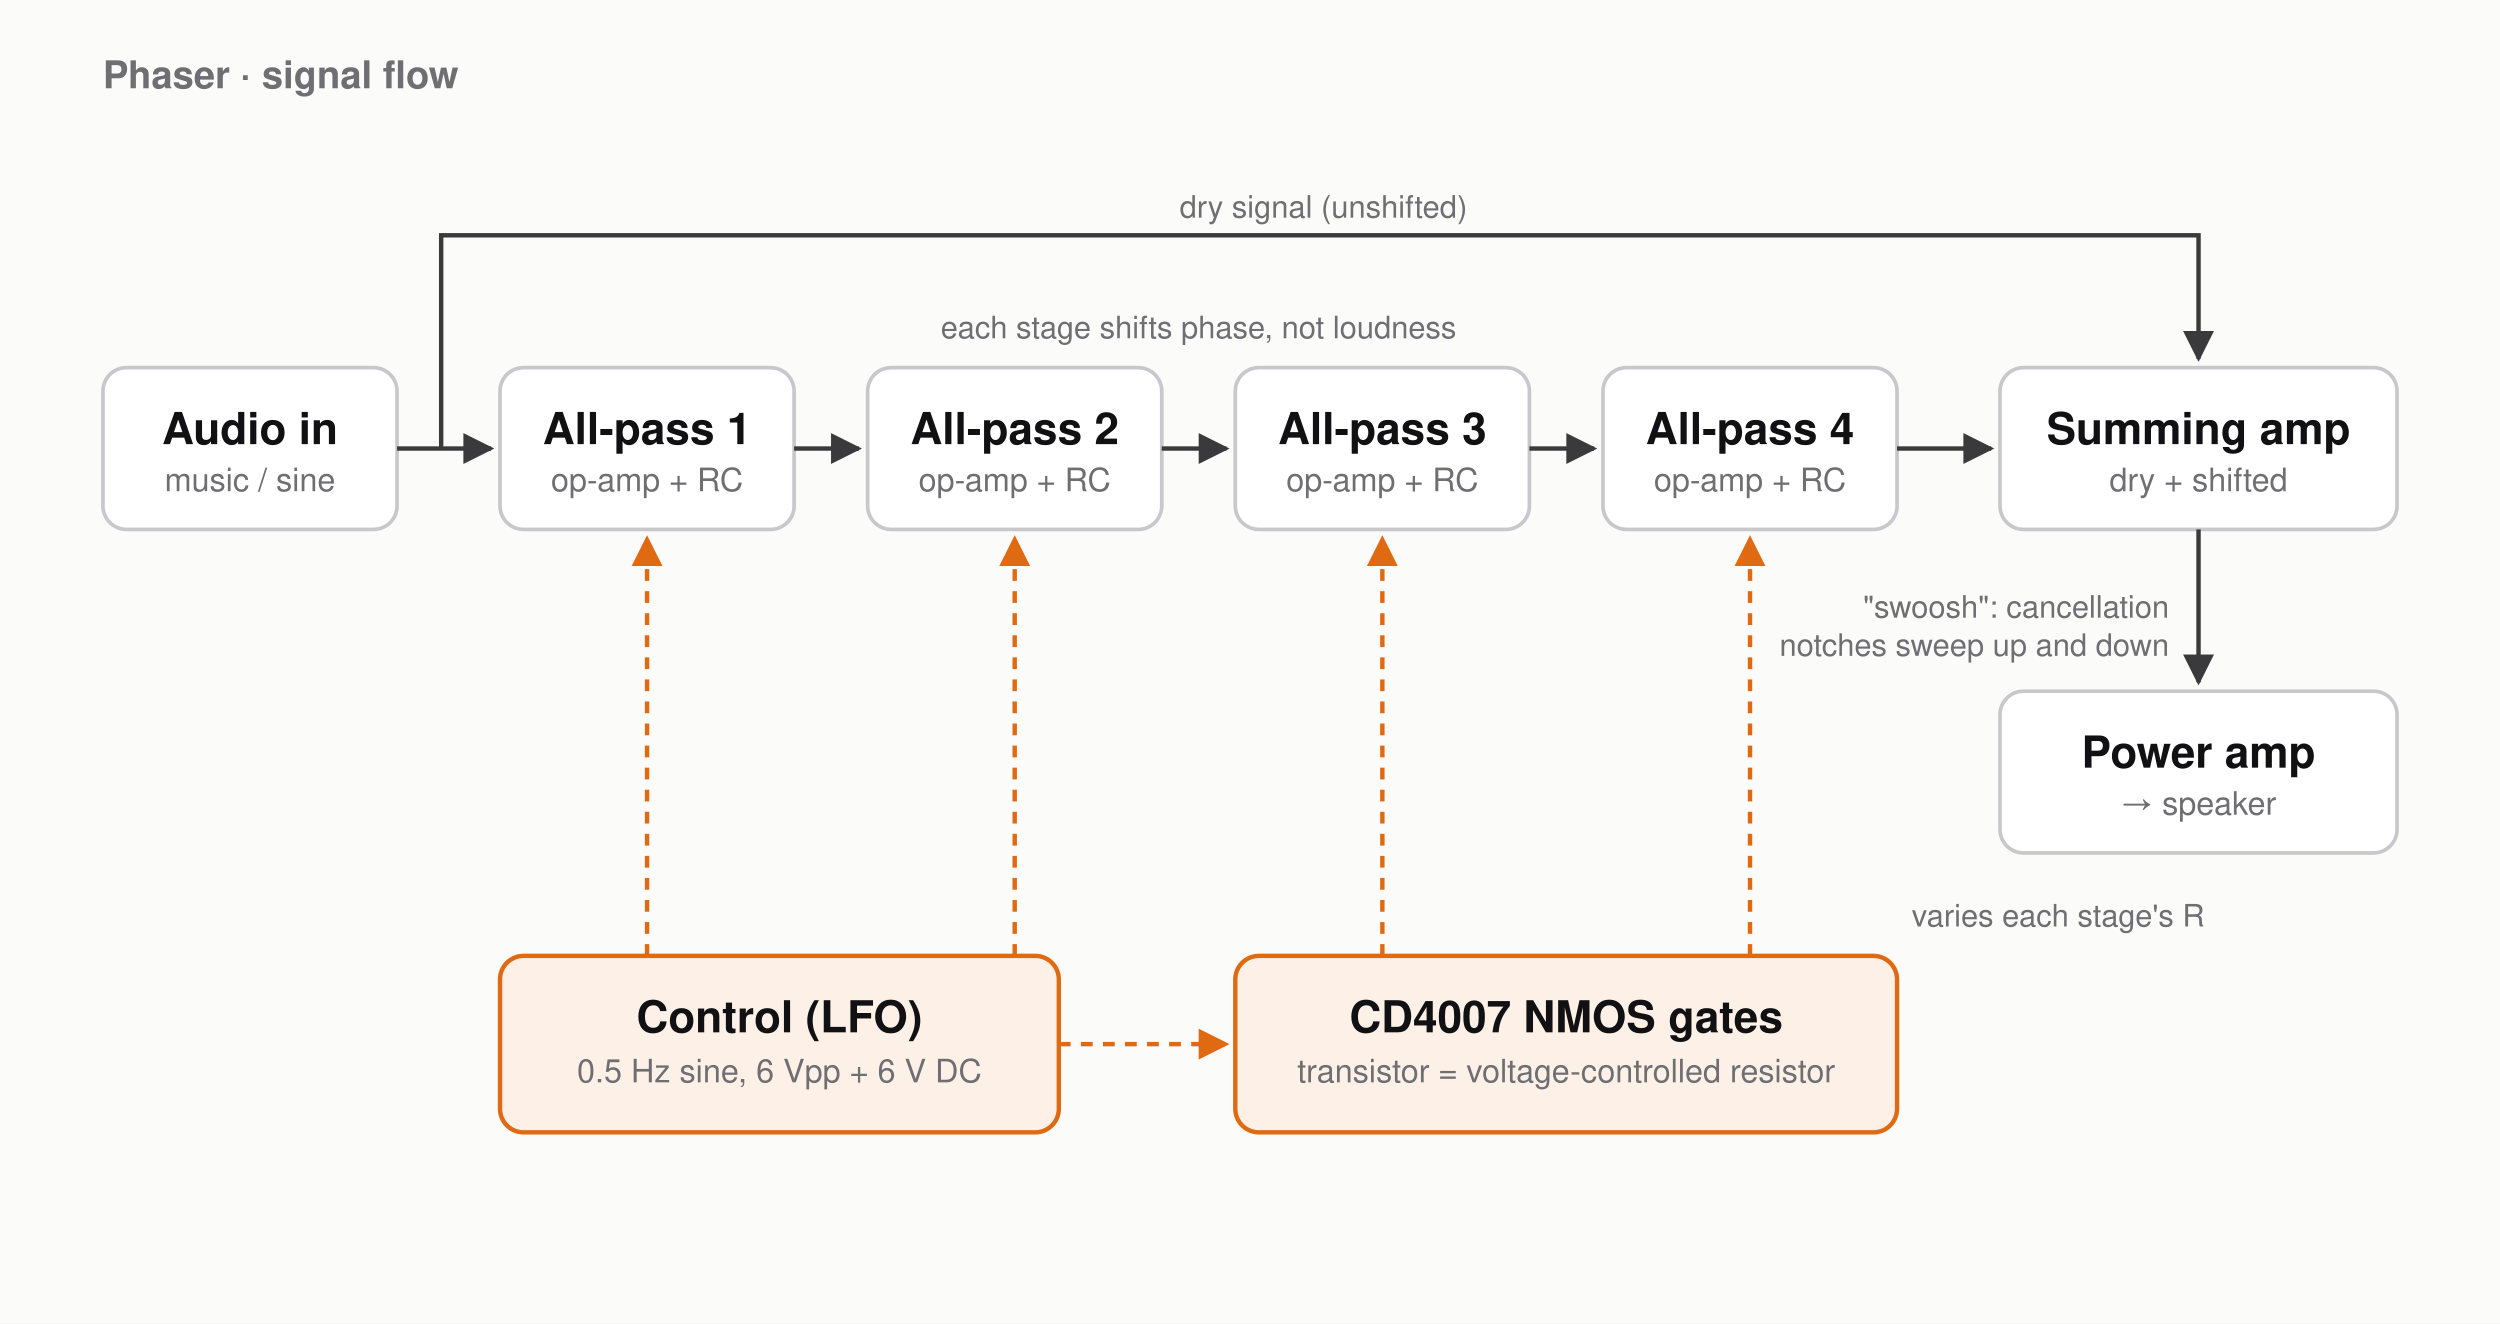
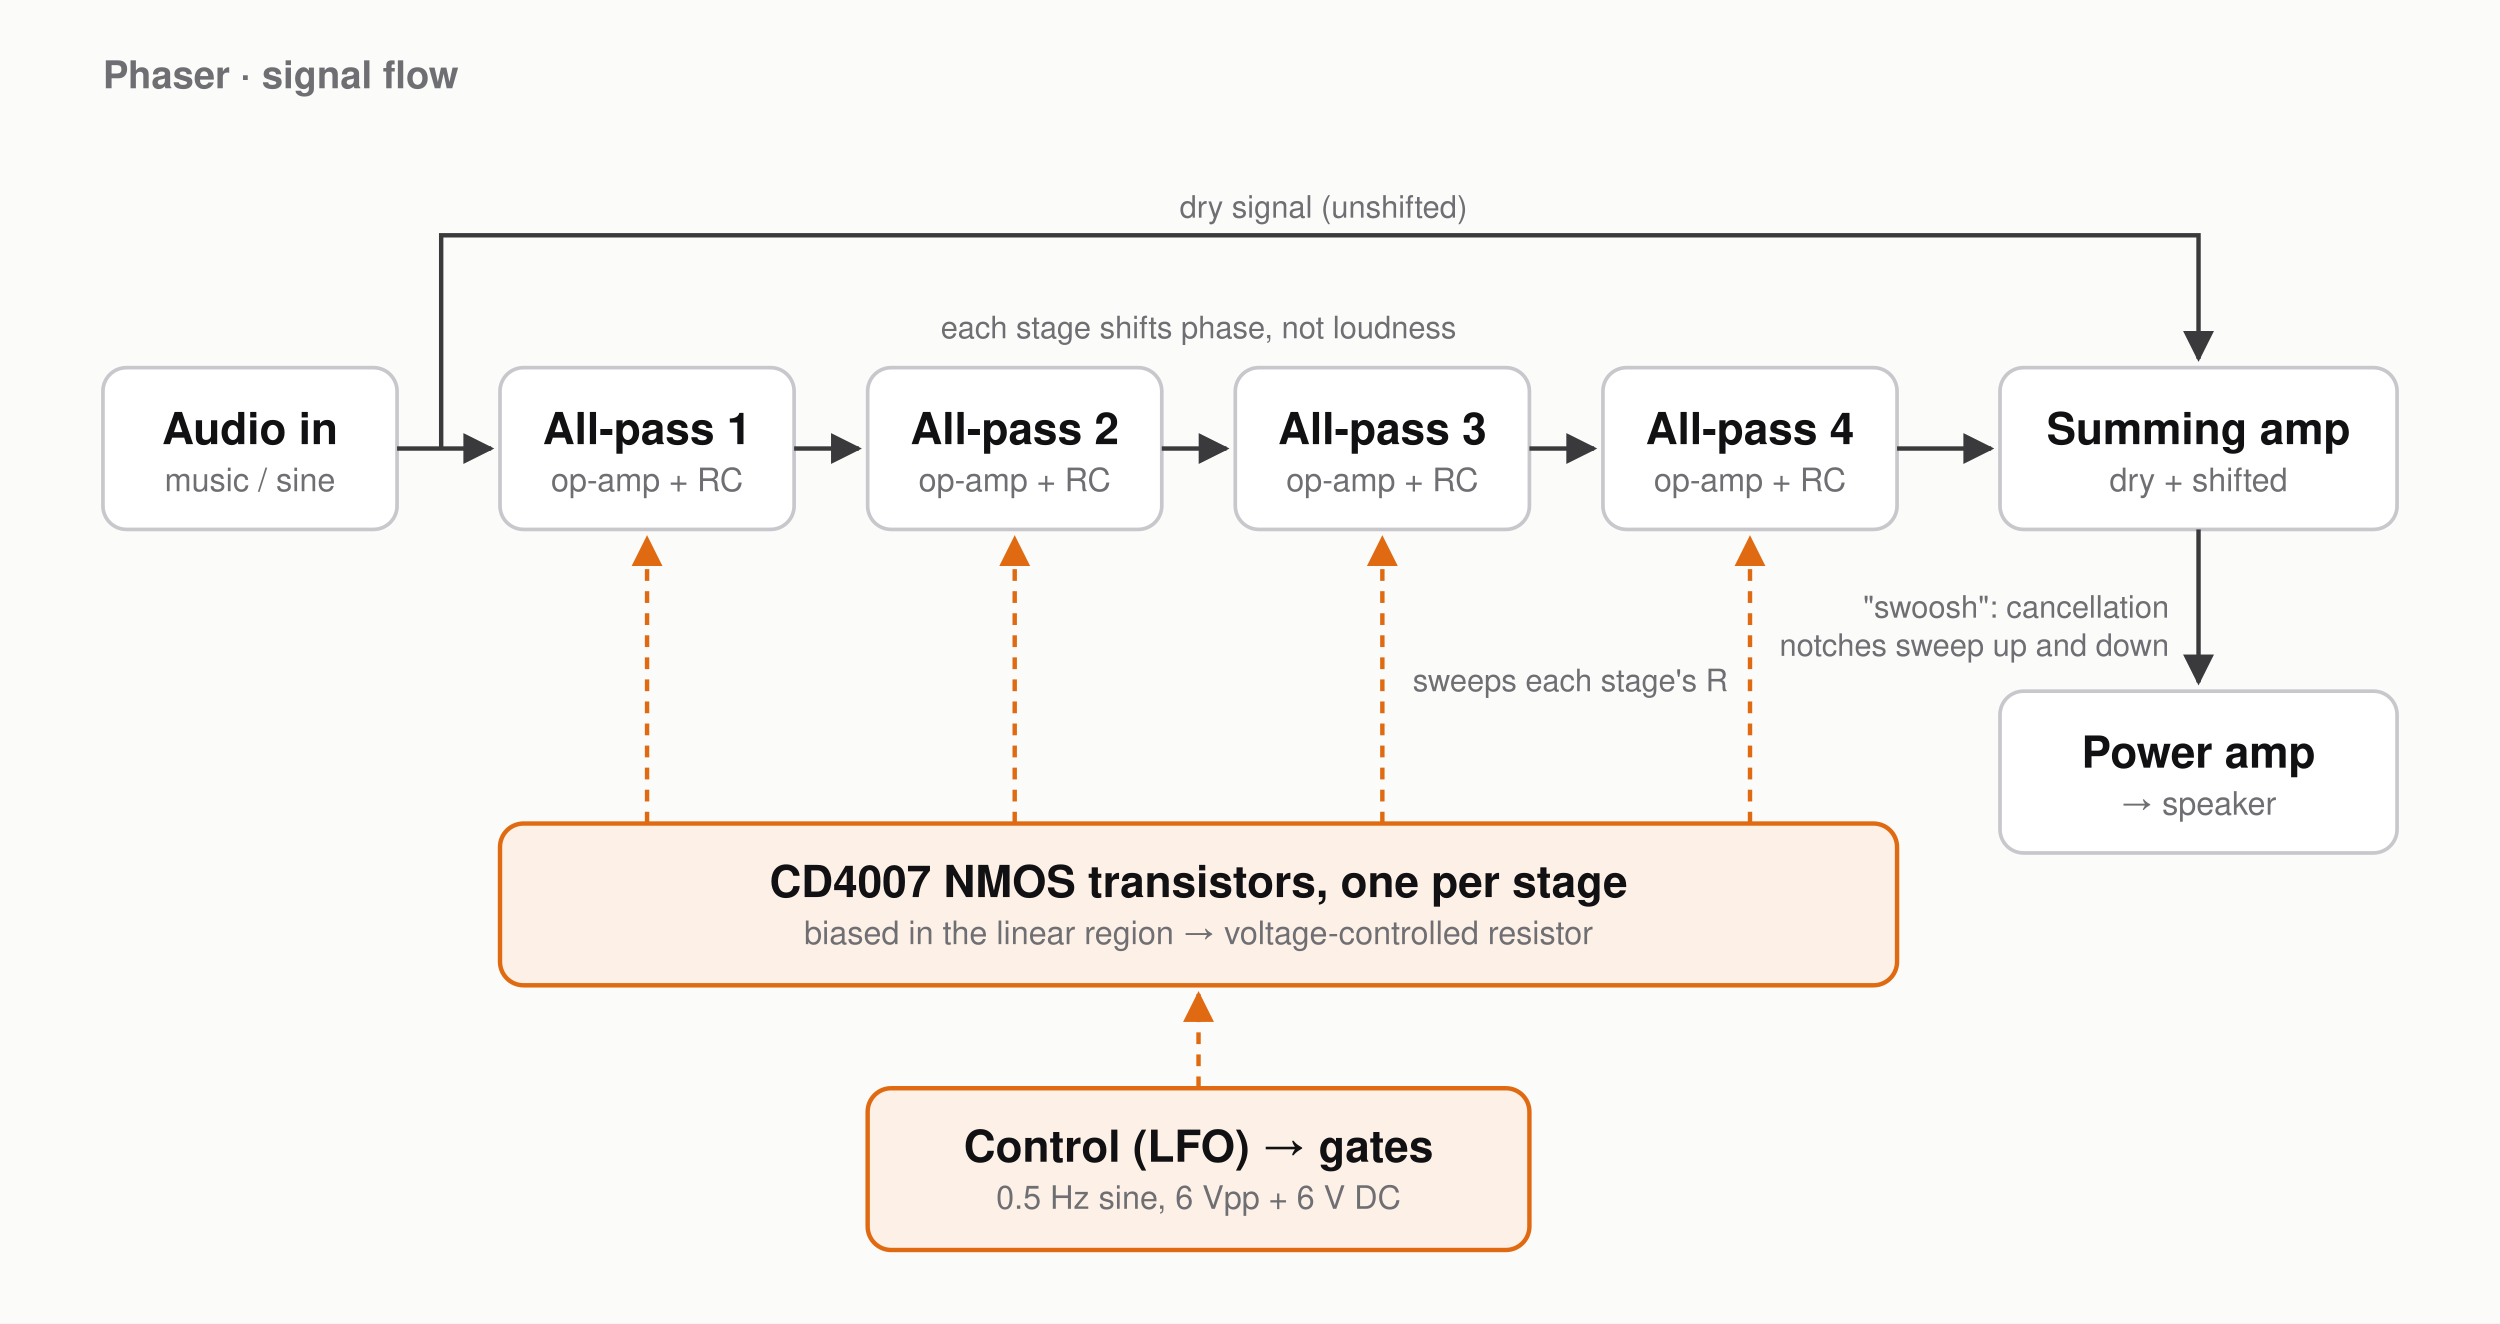
<svg xmlns="http://www.w3.org/2000/svg" viewBox="0 0 1700 900" font-family="-apple-system, system-ui, Helvetica, Arial, sans-serif">
  <defs>
    <marker id="a" viewBox="0 0 10 10" refX="9" refY="5" markerWidth="7" markerHeight="7" orient="auto-start-reverse">
      <path d="M0,0 L10,5 L0,10 z" fill="#3a3a3c" />
    </marker>
    <marker id="o" viewBox="0 0 10 10" refX="9" refY="5" markerWidth="7" markerHeight="7" orient="auto-start-reverse">
      <path d="M0,0 L10,5 L0,10 z" fill="#e06a12" />
    </marker>
    <style>
      .b{fill:#fff;stroke:#c7c7cc;stroke-width:2.5}
      .ba{fill:#fdf1e7;stroke:#e06a12;stroke-width:3}
      .t{font-size:30px;font-weight:650;fill:#111113}
      .s{font-size:22px;fill:#6e6e73}
      .w{stroke:#3a3a3c;stroke-width:3;fill:none;marker-end:url(#a)}
      .wo{stroke:#e06a12;stroke-width:3;fill:none;stroke-dasharray:8 7;marker-end:url(#o)}
      .l{font-size:21px;fill:#6e6e73}
    </style>
  </defs>
  <rect width="1700" height="900" fill="#fbfbfa" />
  <text x="70" y="60" font-size="26" font-weight="600" fill="#6e6e73">Phaser · signal flow</text>
  <rect class="b" x="70" y="250" width="200" height="110" rx="16" />
  <text class="t" x="170" y="302" text-anchor="middle">Audio in</text>
  <text class="s" x="170" y="334" text-anchor="middle">music / sine</text>
  <g>
    <rect class="b" x="340" y="250" width="200" height="110" rx="16" />
    <text class="t" x="440" y="302" text-anchor="middle">All-pass 1</text>
    <text class="s" x="440" y="334" text-anchor="middle">op-amp + RC</text>
    <rect class="b" x="590" y="250" width="200" height="110" rx="16" />
    <text class="t" x="690" y="302" text-anchor="middle">All-pass 2</text>
    <text class="s" x="690" y="334" text-anchor="middle">op-amp + RC</text>
    <rect class="b" x="840" y="250" width="200" height="110" rx="16" />
    <text class="t" x="940" y="302" text-anchor="middle">All-pass 3</text>
    <text class="s" x="940" y="334" text-anchor="middle">op-amp + RC</text>
    <rect class="b" x="1090" y="250" width="200" height="110" rx="16" />
    <text class="t" x="1190" y="302" text-anchor="middle">All-pass 4</text>
    <text class="s" x="1190" y="334" text-anchor="middle">op-amp + RC</text>
  </g>
  <path class="w" d="M270,305 H334" />
  <path class="w" d="M540,305 H584" />
  <path class="w" d="M790,305 H834" />
  <path class="w" d="M1040,305 H1084" />
  <text class="l" x="815" y="230" text-anchor="middle">each stage shifts phase, not loudness</text>
  <rect class="b" x="1360" y="250" width="270" height="110" rx="16" />
  <text class="t" x="1495" y="302" text-anchor="middle">Summing amp</text>
  <text class="s" x="1495" y="334" text-anchor="middle">dry + shifted</text>
  <path class="w" d="M1290,305 H1354" />
  <path class="w" d="M300,305 V160 H1495 V244" />
  <text class="l" x="900" y="148" text-anchor="middle">dry signal (unshifted)</text>
  <rect class="b" x="1360" y="470" width="270" height="110" rx="16" />
  <text class="t" x="1495" y="522" text-anchor="middle">Power amp</text>
  <text class="s" x="1495" y="554" text-anchor="middle">→ speaker</text>
  <path class="w" d="M1495,360 V464" />
  <text class="l" x="1475" y="420" text-anchor="end">"swoosh": cancellation</text>
  <text class="l" x="1475" y="446" text-anchor="end">notches sweep up and down</text>
-   <rect class="ba" x="340" y="650" width="380" height="120" rx="16" />
-   <text class="t" x="530" y="702" text-anchor="middle">Control (LFO)</text>
-   <text class="s" x="530" y="736" text-anchor="middle">0.5 Hz sine, 6 Vpp + 6 V DC</text>
-   <rect class="ba" x="840" y="650" width="450" height="120" rx="16" />
-   <text class="t" x="1065" y="702" text-anchor="middle">CD4007 NMOS gates</text>
-   <text class="s" x="1065" y="736" text-anchor="middle">transistor = voltage-controlled resistor</text>
-   <path class="wo" d="M720,710 H834" />
-   <path class="wo" d="M440,650 V366" />
-   <path class="wo" d="M690,650 V366" />
-   <path class="wo" d="M940,650 V366" />
-   <path class="wo" d="M1190,650 V366" />
-   <text class="l" x="1300" y="630">varies each stage's R</text>
+   <rect class="ba" x="340" y="560" width="950" height="110" rx="16" />
+   <text class="t" x="815" y="610" text-anchor="middle">CD4007 NMOS transistors, one per stage</text>
+   <text class="s" x="815" y="642" text-anchor="middle">biased in the linear region → voltage-controlled resistor</text>
+   <path class="wo" d="M440,560 V366" />
+   <path class="wo" d="M690,560 V366" />
+   <path class="wo" d="M940,560 V366" />
+   <path class="wo" d="M1190,560 V366" />
+   <text class="l" x="1175" y="470" text-anchor="end">sweeps each stage's R</text>
+   <rect class="ba" x="590" y="740" width="450" height="110" rx="16" />
+   <text class="t" x="815" y="790" text-anchor="middle">Control (LFO) → gates</text>
+   <text class="s" x="815" y="822" text-anchor="middle">0.5 Hz sine, 6 Vpp + 6 V DC</text>
+   <path class="wo" d="M815,740 V676" />
</svg>
